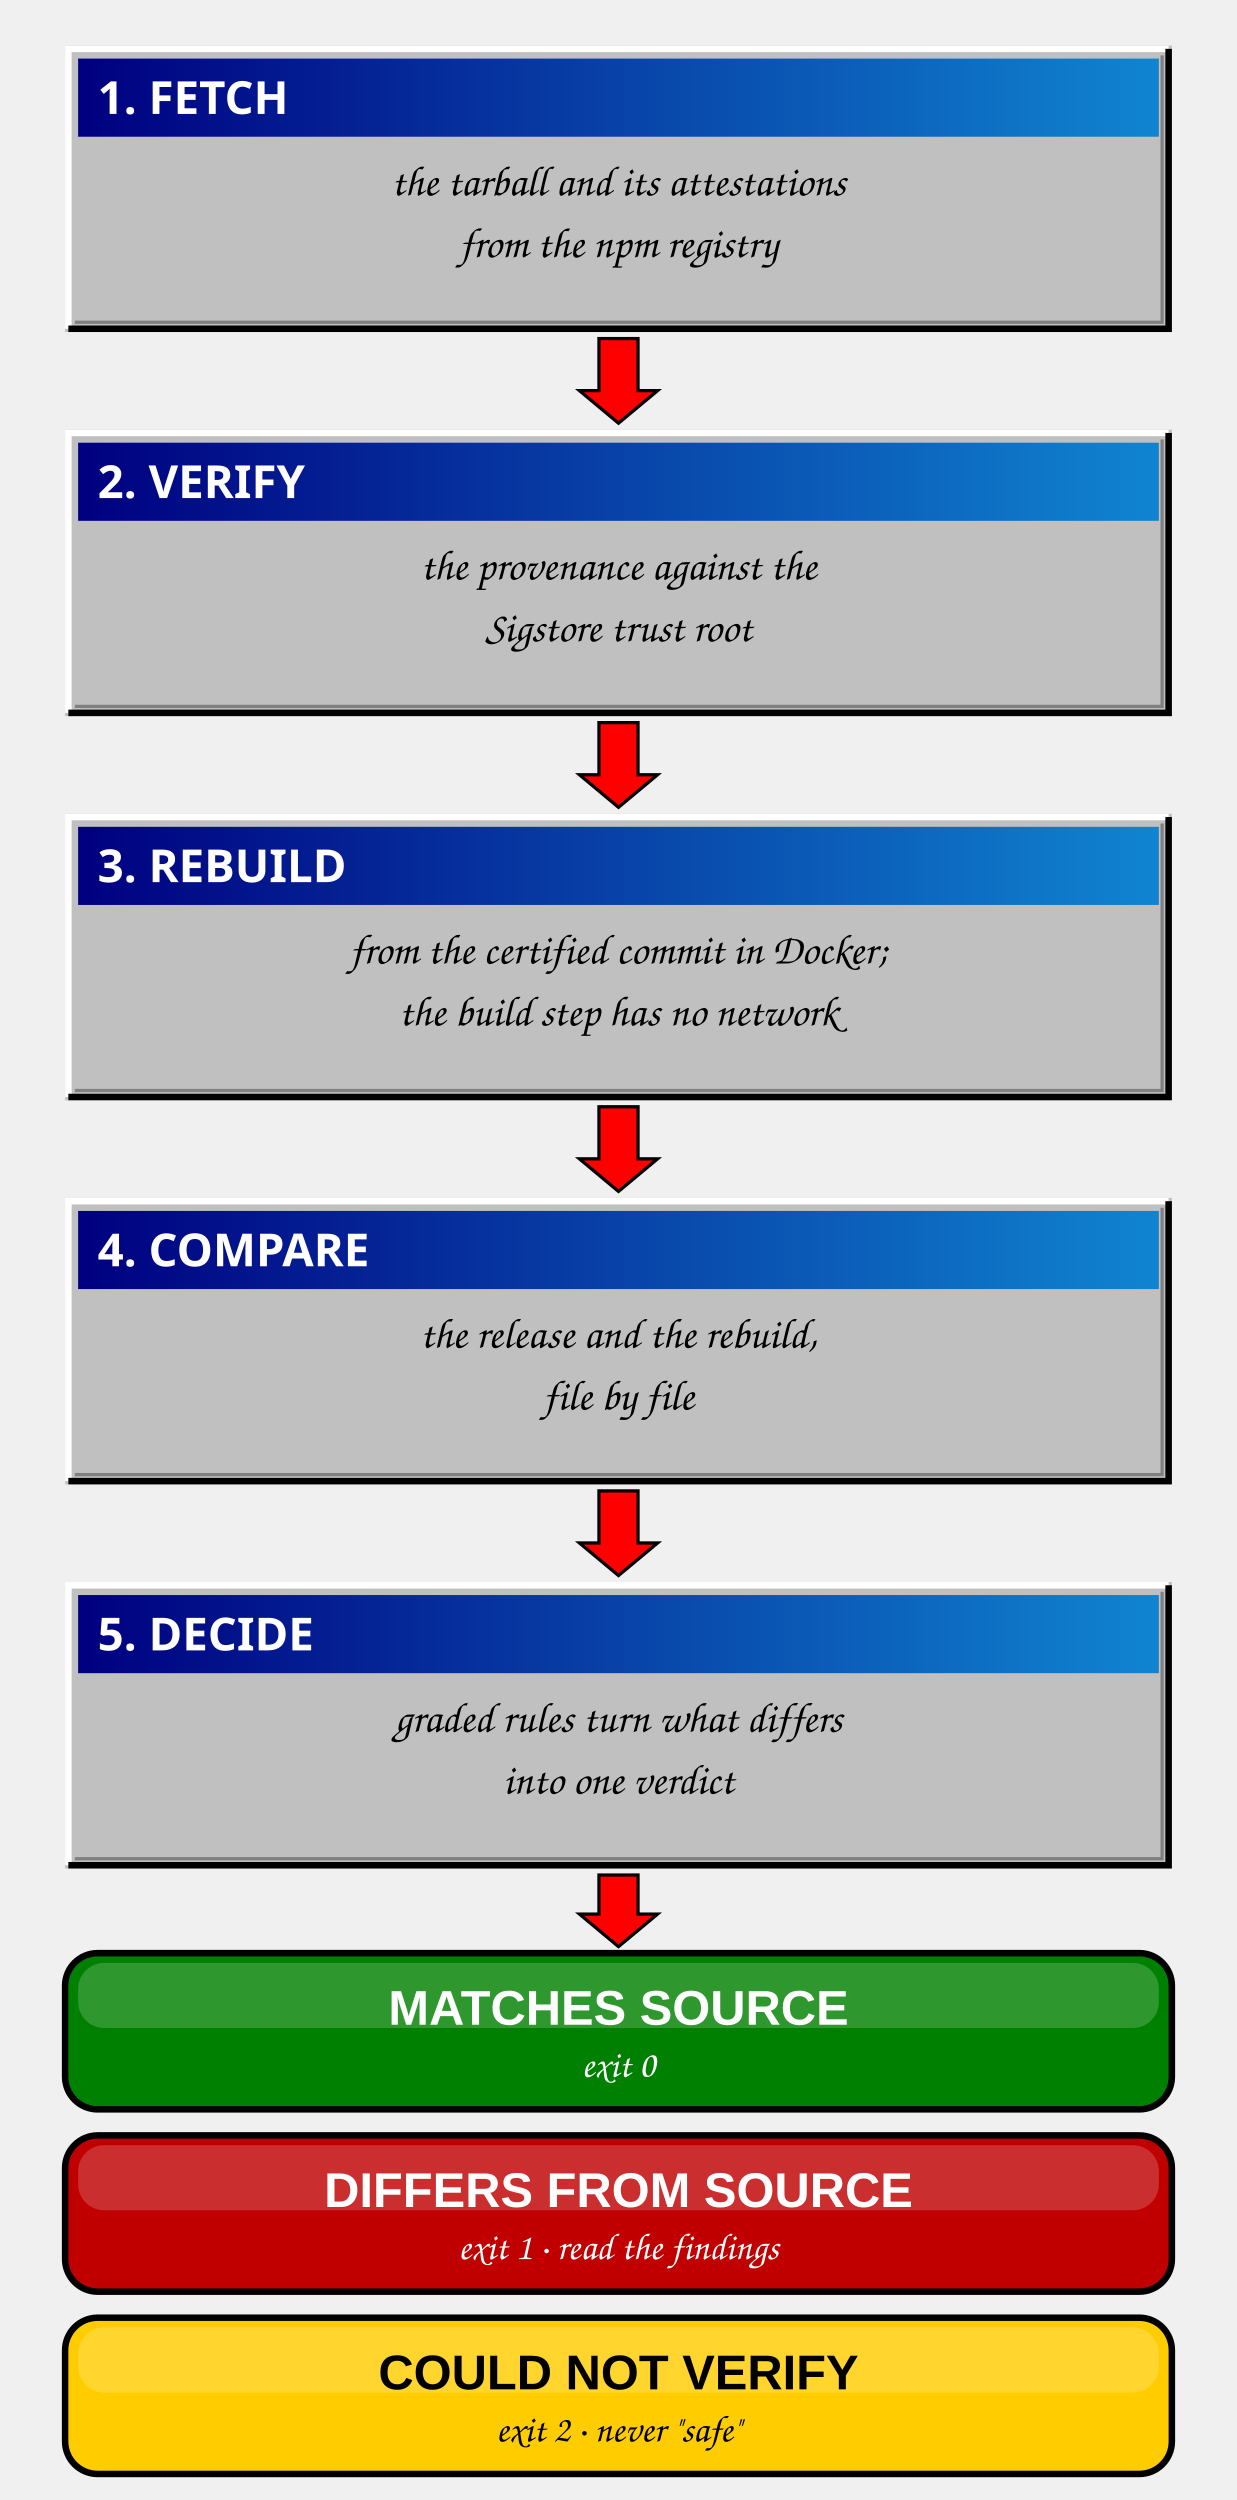
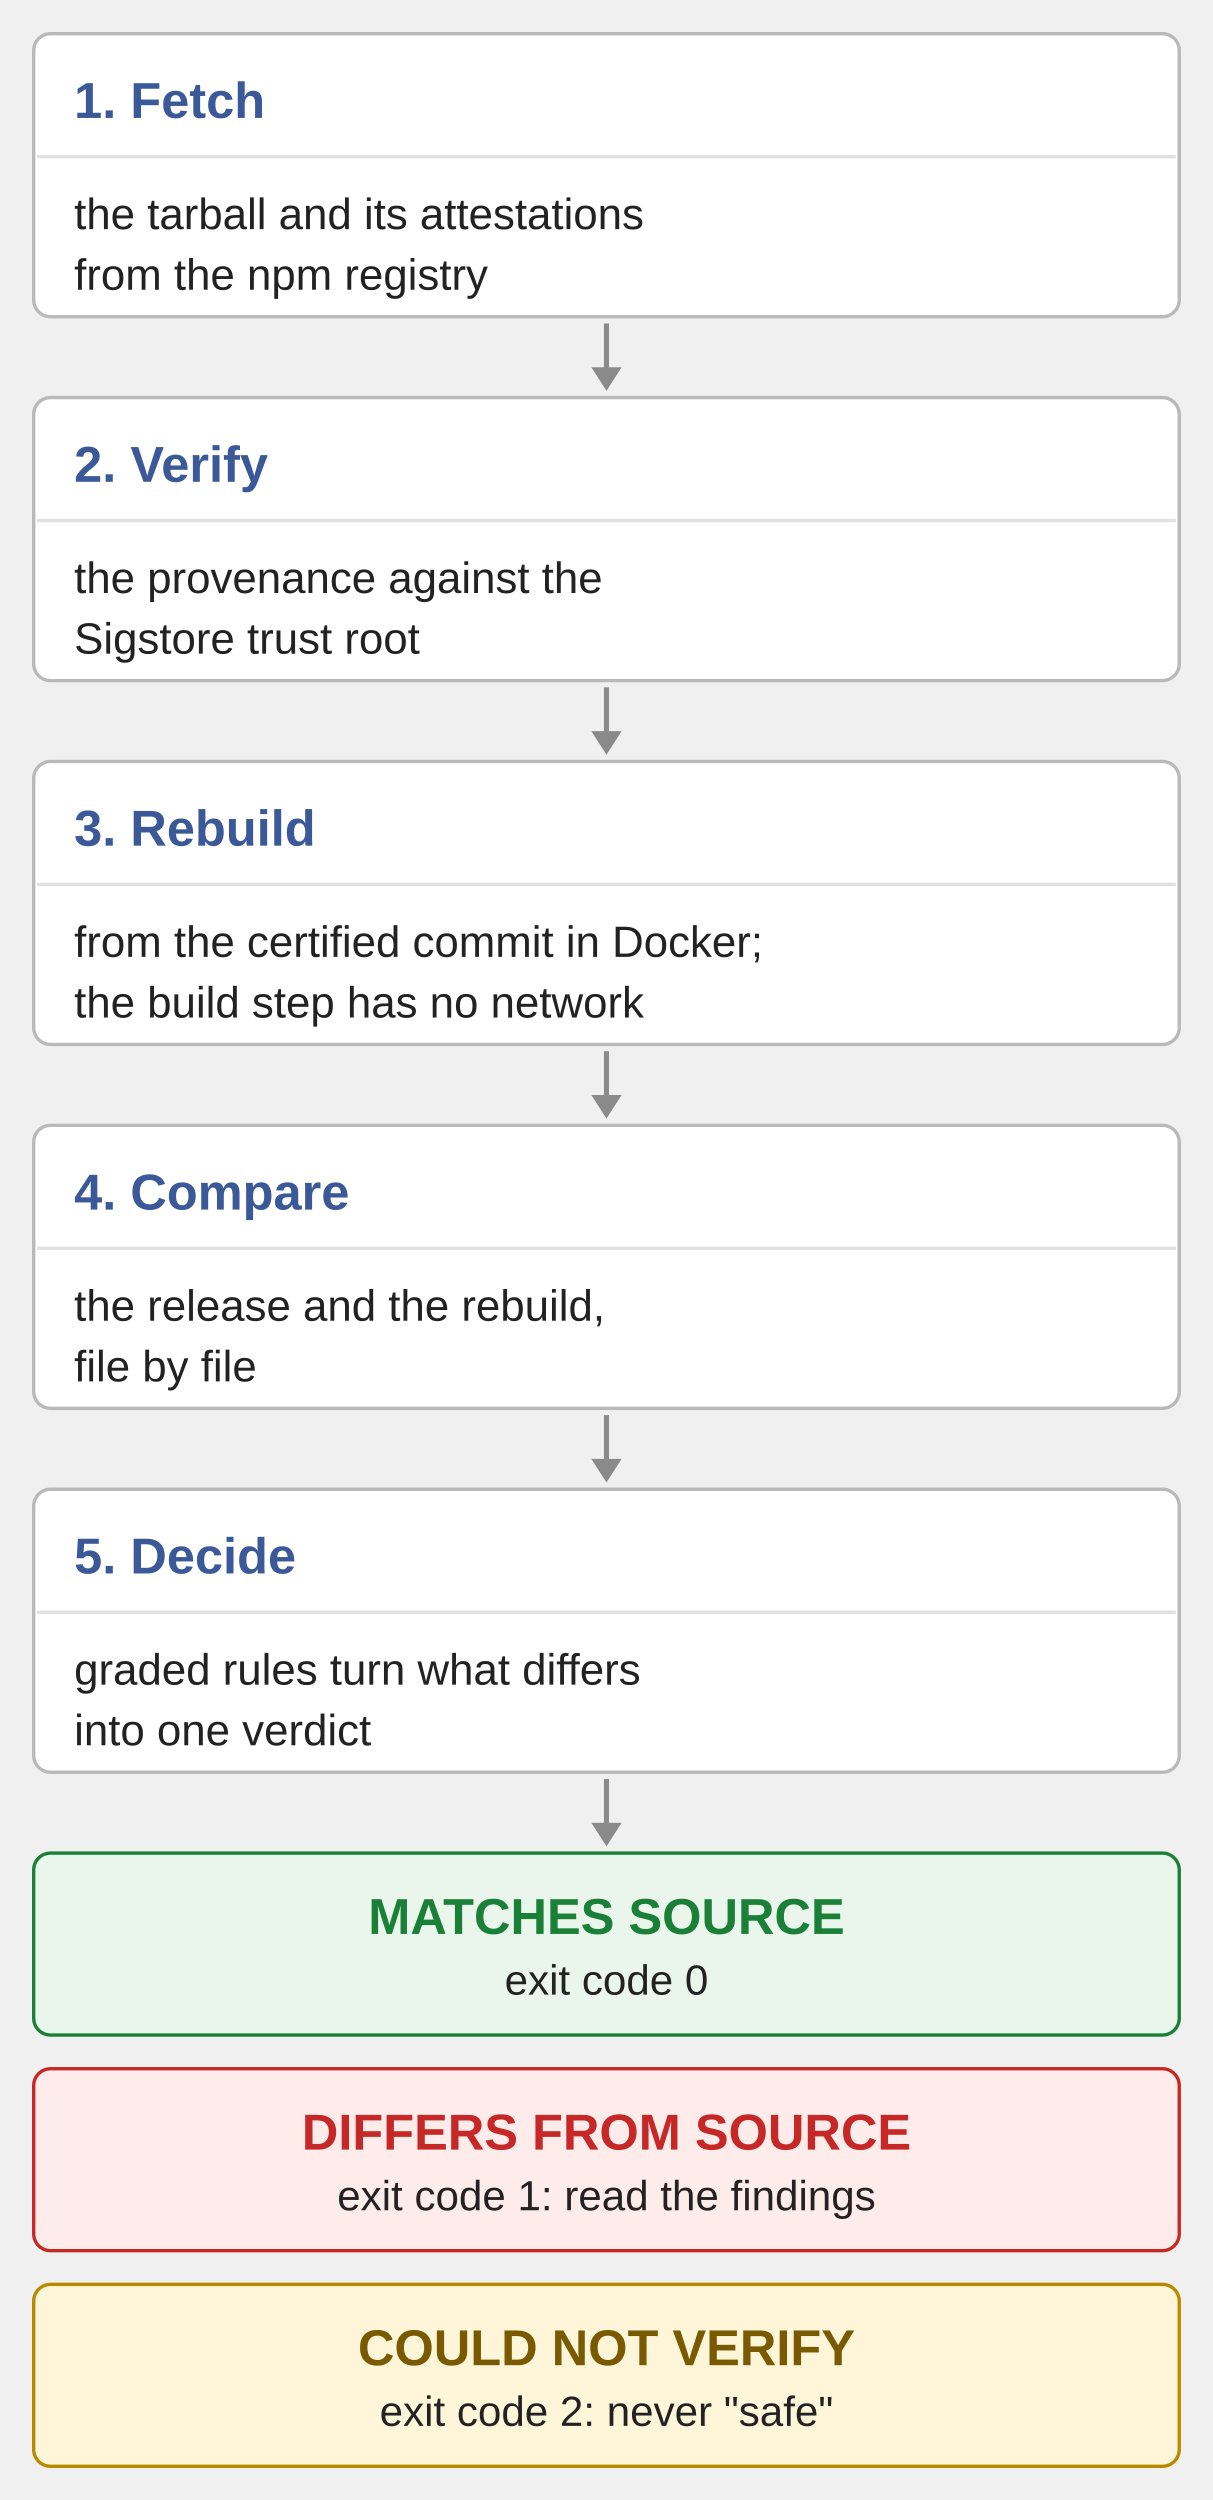
- <svg xmlns="http://www.w3.org/2000/svg" width="380" height="768" viewBox="0 0 380 768" role="img" aria-label="How a releaseproof check works">
-   <defs>
-     <linearGradient id="title" x1="0" y1="0" x2="1" y2="0">
-       <stop offset="0" stop-color="#000080" />
-       <stop offset="1" stop-color="#1084d0" />
-     </linearGradient>
-   </defs>
-   <rect x="20" y="14" width="340" height="88" fill="#c0c0c0" />
-   <path d="M21 101V15H359" fill="none" stroke="#ffffff" stroke-width="2" />
-   <path d="M359 15V101H21" fill="none" stroke="#000000" stroke-width="2" />
-   <path d="M357 17V99H23" fill="none" stroke="#808080" stroke-width="1" />
-   <rect x="24" y="18" width="332" height="24" fill="url(#title)" />
-   <text x="30" y="35" font-family="Tahoma, Verdana, 'Segoe UI', sans-serif" font-weight="bold" font-size="14" fill="#ffffff">1. FETCH</text>
-   <g font-family="'Comic Sans MS', 'Comic Neue', 'Chalkboard SE', cursive" font-size="13" fill="#000000" text-anchor="middle">
-     <text x="190" y="60">the tarball and its attestations</text>
-     <text x="190" y="79">from the npm registry</text>
-   </g>
-   <polygon points="184,104 196,104 196,120 202,120 190,130 178,120 184,120" fill="#ff0000" stroke="#000000" stroke-width="1" />
-   <rect x="20" y="132" width="340" height="88" fill="#c0c0c0" />
-   <path d="M21 219V133H359" fill="none" stroke="#ffffff" stroke-width="2" />
-   <path d="M359 133V219H21" fill="none" stroke="#000000" stroke-width="2" />
-   <path d="M357 135V217H23" fill="none" stroke="#808080" stroke-width="1" />
-   <rect x="24" y="136" width="332" height="24" fill="url(#title)" />
-   <text x="30" y="153" font-family="Tahoma, Verdana, 'Segoe UI', sans-serif" font-weight="bold" font-size="14" fill="#ffffff">2. VERIFY</text>
-   <g font-family="'Comic Sans MS', 'Comic Neue', 'Chalkboard SE', cursive" font-size="13" fill="#000000" text-anchor="middle">
-     <text x="190" y="178">the provenance against the</text>
-     <text x="190" y="197">Sigstore trust root</text>
-   </g>
-   <polygon points="184,222 196,222 196,238 202,238 190,248 178,238 184,238" fill="#ff0000" stroke="#000000" stroke-width="1" />
-   <rect x="20" y="250" width="340" height="88" fill="#c0c0c0" />
-   <path d="M21 337V251H359" fill="none" stroke="#ffffff" stroke-width="2" />
-   <path d="M359 251V337H21" fill="none" stroke="#000000" stroke-width="2" />
-   <path d="M357 253V335H23" fill="none" stroke="#808080" stroke-width="1" />
-   <rect x="24" y="254" width="332" height="24" fill="url(#title)" />
-   <text x="30" y="271" font-family="Tahoma, Verdana, 'Segoe UI', sans-serif" font-weight="bold" font-size="14" fill="#ffffff">3. REBUILD</text>
-   <g font-family="'Comic Sans MS', 'Comic Neue', 'Chalkboard SE', cursive" font-size="13" fill="#000000" text-anchor="middle">
-     <text x="190" y="296">from the certified commit in Docker;</text>
-     <text x="190" y="315">the build step has no network</text>
-   </g>
-   <polygon points="184,340 196,340 196,356 202,356 190,366 178,356 184,356" fill="#ff0000" stroke="#000000" stroke-width="1" />
-   <rect x="20" y="368" width="340" height="88" fill="#c0c0c0" />
-   <path d="M21 455V369H359" fill="none" stroke="#ffffff" stroke-width="2" />
-   <path d="M359 369V455H21" fill="none" stroke="#000000" stroke-width="2" />
-   <path d="M357 371V453H23" fill="none" stroke="#808080" stroke-width="1" />
-   <rect x="24" y="372" width="332" height="24" fill="url(#title)" />
-   <text x="30" y="389" font-family="Tahoma, Verdana, 'Segoe UI', sans-serif" font-weight="bold" font-size="14" fill="#ffffff">4. COMPARE</text>
-   <g font-family="'Comic Sans MS', 'Comic Neue', 'Chalkboard SE', cursive" font-size="13" fill="#000000" text-anchor="middle">
-     <text x="190" y="414">the release and the rebuild,</text>
-     <text x="190" y="433">file by file</text>
-   </g>
-   <polygon points="184,458 196,458 196,474 202,474 190,484 178,474 184,474" fill="#ff0000" stroke="#000000" stroke-width="1" />
-   <rect x="20" y="486" width="340" height="88" fill="#c0c0c0" />
-   <path d="M21 573V487H359" fill="none" stroke="#ffffff" stroke-width="2" />
-   <path d="M359 487V573H21" fill="none" stroke="#000000" stroke-width="2" />
-   <path d="M357 489V571H23" fill="none" stroke="#808080" stroke-width="1" />
-   <rect x="24" y="490" width="332" height="24" fill="url(#title)" />
-   <text x="30" y="507" font-family="Tahoma, Verdana, 'Segoe UI', sans-serif" font-weight="bold" font-size="14" fill="#ffffff">5. DECIDE</text>
-   <g font-family="'Comic Sans MS', 'Comic Neue', 'Chalkboard SE', cursive" font-size="13" fill="#000000" text-anchor="middle">
-     <text x="190" y="532">graded rules turn what differs</text>
-     <text x="190" y="551">into one verdict</text>
-   </g>
-   <polygon points="184,576 196,576 196,588 202,588 190,598 178,588 184,588" fill="#ff0000" stroke="#000000" stroke-width="1" />
-   <rect x="20" y="600" width="340" height="48" rx="10" fill="#008000" stroke="#000000" stroke-width="2" />
-   <rect x="24" y="603" width="332" height="20" rx="8" fill="#ffffff" opacity="0.18" />
-   <text x="190" y="622" font-family="'Arial Black', Impact, 'Helvetica Neue', Arial, sans-serif" font-weight="900" font-size="15" fill="#ffffff" text-anchor="middle">MATCHES SOURCE</text>
-   <text x="190" y="638" font-family="'Comic Sans MS', 'Comic Neue', 'Chalkboard SE', cursive" font-size="11.5" fill="#ffffff" text-anchor="middle">exit 0</text>
-   <rect x="20" y="656" width="340" height="48" rx="10" fill="#c00000" stroke="#000000" stroke-width="2" />
-   <rect x="24" y="659" width="332" height="20" rx="8" fill="#ffffff" opacity="0.18" />
-   <text x="190" y="678" font-family="'Arial Black', Impact, 'Helvetica Neue', Arial, sans-serif" font-weight="900" font-size="15" fill="#ffffff" text-anchor="middle">DIFFERS FROM SOURCE</text>
-   <text x="190" y="694" font-family="'Comic Sans MS', 'Comic Neue', 'Chalkboard SE', cursive" font-size="11.5" fill="#ffffff" text-anchor="middle">exit 1 · read the findings</text>
-   <rect x="20" y="712" width="340" height="48" rx="10" fill="#ffcc00" stroke="#000000" stroke-width="2" />
-   <rect x="24" y="715" width="332" height="20" rx="8" fill="#ffffff" opacity="0.18" />
-   <text x="190" y="734" font-family="'Arial Black', Impact, 'Helvetica Neue', Arial, sans-serif" font-weight="900" font-size="15" fill="#000000" text-anchor="middle">COULD NOT VERIFY</text>
-   <text x="190" y="750" font-family="'Comic Sans MS', 'Comic Neue', 'Chalkboard SE', cursive" font-size="11.5" fill="#000000" text-anchor="middle">exit 2 · never "safe"</text>
+ <svg xmlns="http://www.w3.org/2000/svg" width="360" height="742" viewBox="0 0 360 742" role="img" aria-label="How a releaseproof check works" font-family="Arial, Helvetica, sans-serif">
+   <rect x="10" y="10" width="340" height="84" rx="5" fill="#ffffff" stroke="#b9b9b9" />
+   <text x="22" y="35" font-weight="bold" font-size="15" fill="#3b5998">1. Fetch</text>
+   <path d="M11 46.5 H349" stroke="#e1e1e1" />
+   <text x="22" y="68" font-size="13" fill="#222222">the tarball and its attestations</text>
+   <text x="22" y="86" font-size="13" fill="#222222">from the npm registry</text>
+   <path d="M180 96 V111" stroke="#8a8a8a" stroke-width="1.5" />
+   <path d="M175.5 109 L180 116 L184.5 109 Z" fill="#8a8a8a" />
+   <rect x="10" y="118" width="340" height="84" rx="5" fill="#ffffff" stroke="#b9b9b9" />
+   <text x="22" y="143" font-weight="bold" font-size="15" fill="#3b5998">2. Verify</text>
+   <path d="M11 154.5 H349" stroke="#e1e1e1" />
+   <text x="22" y="176" font-size="13" fill="#222222">the provenance against the</text>
+   <text x="22" y="194" font-size="13" fill="#222222">Sigstore trust root</text>
+   <path d="M180 204 V219" stroke="#8a8a8a" stroke-width="1.5" />
+   <path d="M175.5 217 L180 224 L184.5 217 Z" fill="#8a8a8a" />
+   <rect x="10" y="226" width="340" height="84" rx="5" fill="#ffffff" stroke="#b9b9b9" />
+   <text x="22" y="251" font-weight="bold" font-size="15" fill="#3b5998">3. Rebuild</text>
+   <path d="M11 262.5 H349" stroke="#e1e1e1" />
+   <text x="22" y="284" font-size="13" fill="#222222">from the certified commit in Docker;</text>
+   <text x="22" y="302" font-size="13" fill="#222222">the build step has no network</text>
+   <path d="M180 312 V327" stroke="#8a8a8a" stroke-width="1.5" />
+   <path d="M175.5 325 L180 332 L184.5 325 Z" fill="#8a8a8a" />
+   <rect x="10" y="334" width="340" height="84" rx="5" fill="#ffffff" stroke="#b9b9b9" />
+   <text x="22" y="359" font-weight="bold" font-size="15" fill="#3b5998">4. Compare</text>
+   <path d="M11 370.5 H349" stroke="#e1e1e1" />
+   <text x="22" y="392" font-size="13" fill="#222222">the release and the rebuild,</text>
+   <text x="22" y="410" font-size="13" fill="#222222">file by file</text>
+   <path d="M180 420 V435" stroke="#8a8a8a" stroke-width="1.5" />
+   <path d="M175.5 433 L180 440 L184.5 433 Z" fill="#8a8a8a" />
+   <rect x="10" y="442" width="340" height="84" rx="5" fill="#ffffff" stroke="#b9b9b9" />
+   <text x="22" y="467" font-weight="bold" font-size="15" fill="#3b5998">5. Decide</text>
+   <path d="M11 478.5 H349" stroke="#e1e1e1" />
+   <text x="22" y="500" font-size="13" fill="#222222">graded rules turn what differs</text>
+   <text x="22" y="518" font-size="13" fill="#222222">into one verdict</text>
+   <path d="M180 528 V543" stroke="#8a8a8a" stroke-width="1.5" />
+   <path d="M175.5 541 L180 548 L184.5 541 Z" fill="#8a8a8a" />
+   <rect x="10" y="550" width="340" height="54" rx="5" fill="#eaf6ec" stroke="#1a7f37" />
+   <text x="180" y="574" text-anchor="middle" font-weight="bold" font-size="15" fill="#1a7f37">MATCHES SOURCE</text>
+   <text x="180" y="592" text-anchor="middle" font-size="12.5" fill="#222222">exit code 0</text>
+   <rect x="10" y="614" width="340" height="54" rx="5" fill="#fdecea" stroke="#c62828" />
+   <text x="180" y="638" text-anchor="middle" font-weight="bold" font-size="15" fill="#c62828">DIFFERS FROM SOURCE</text>
+   <text x="180" y="656" text-anchor="middle" font-size="12.5" fill="#222222">exit code 1: read the findings</text>
+   <rect x="10" y="678" width="340" height="54" rx="5" fill="#fff6da" stroke="#b88a00" />
+   <text x="180" y="702" text-anchor="middle" font-weight="bold" font-size="15" fill="#7a5a00">COULD NOT VERIFY</text>
+   <text x="180" y="720" text-anchor="middle" font-size="12.5" fill="#222222">exit code 2: never "safe"</text>
</svg>
